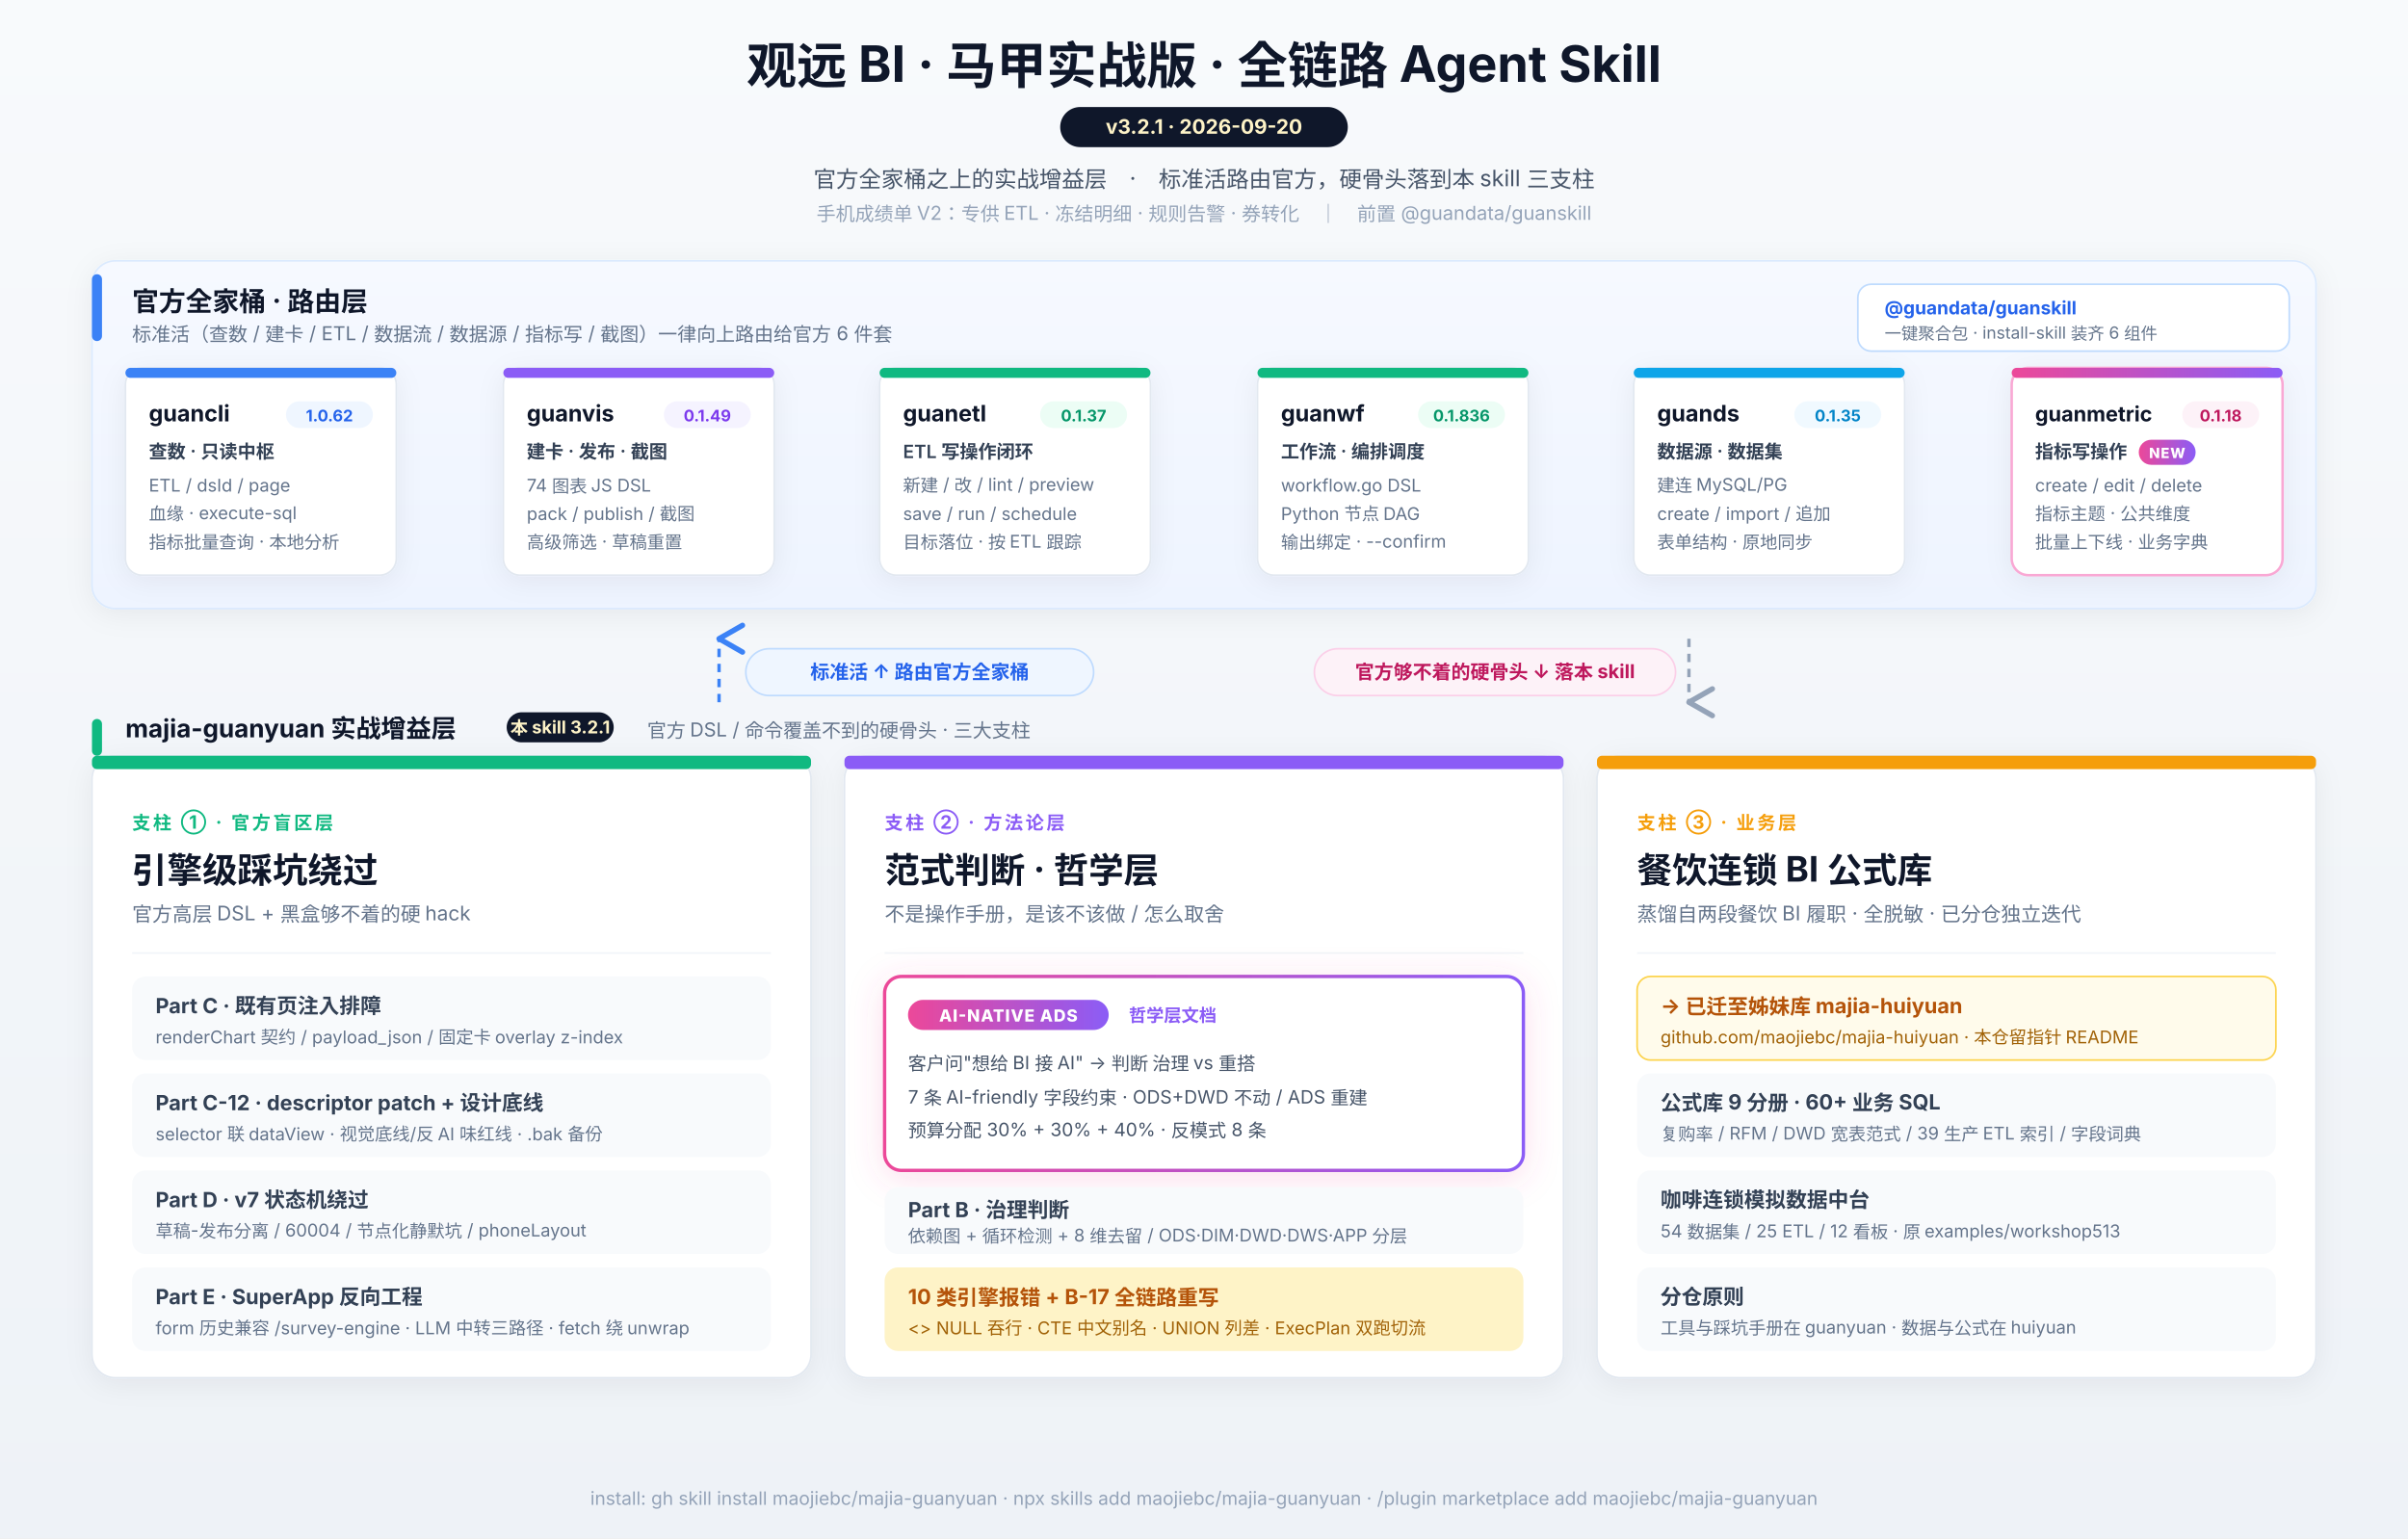
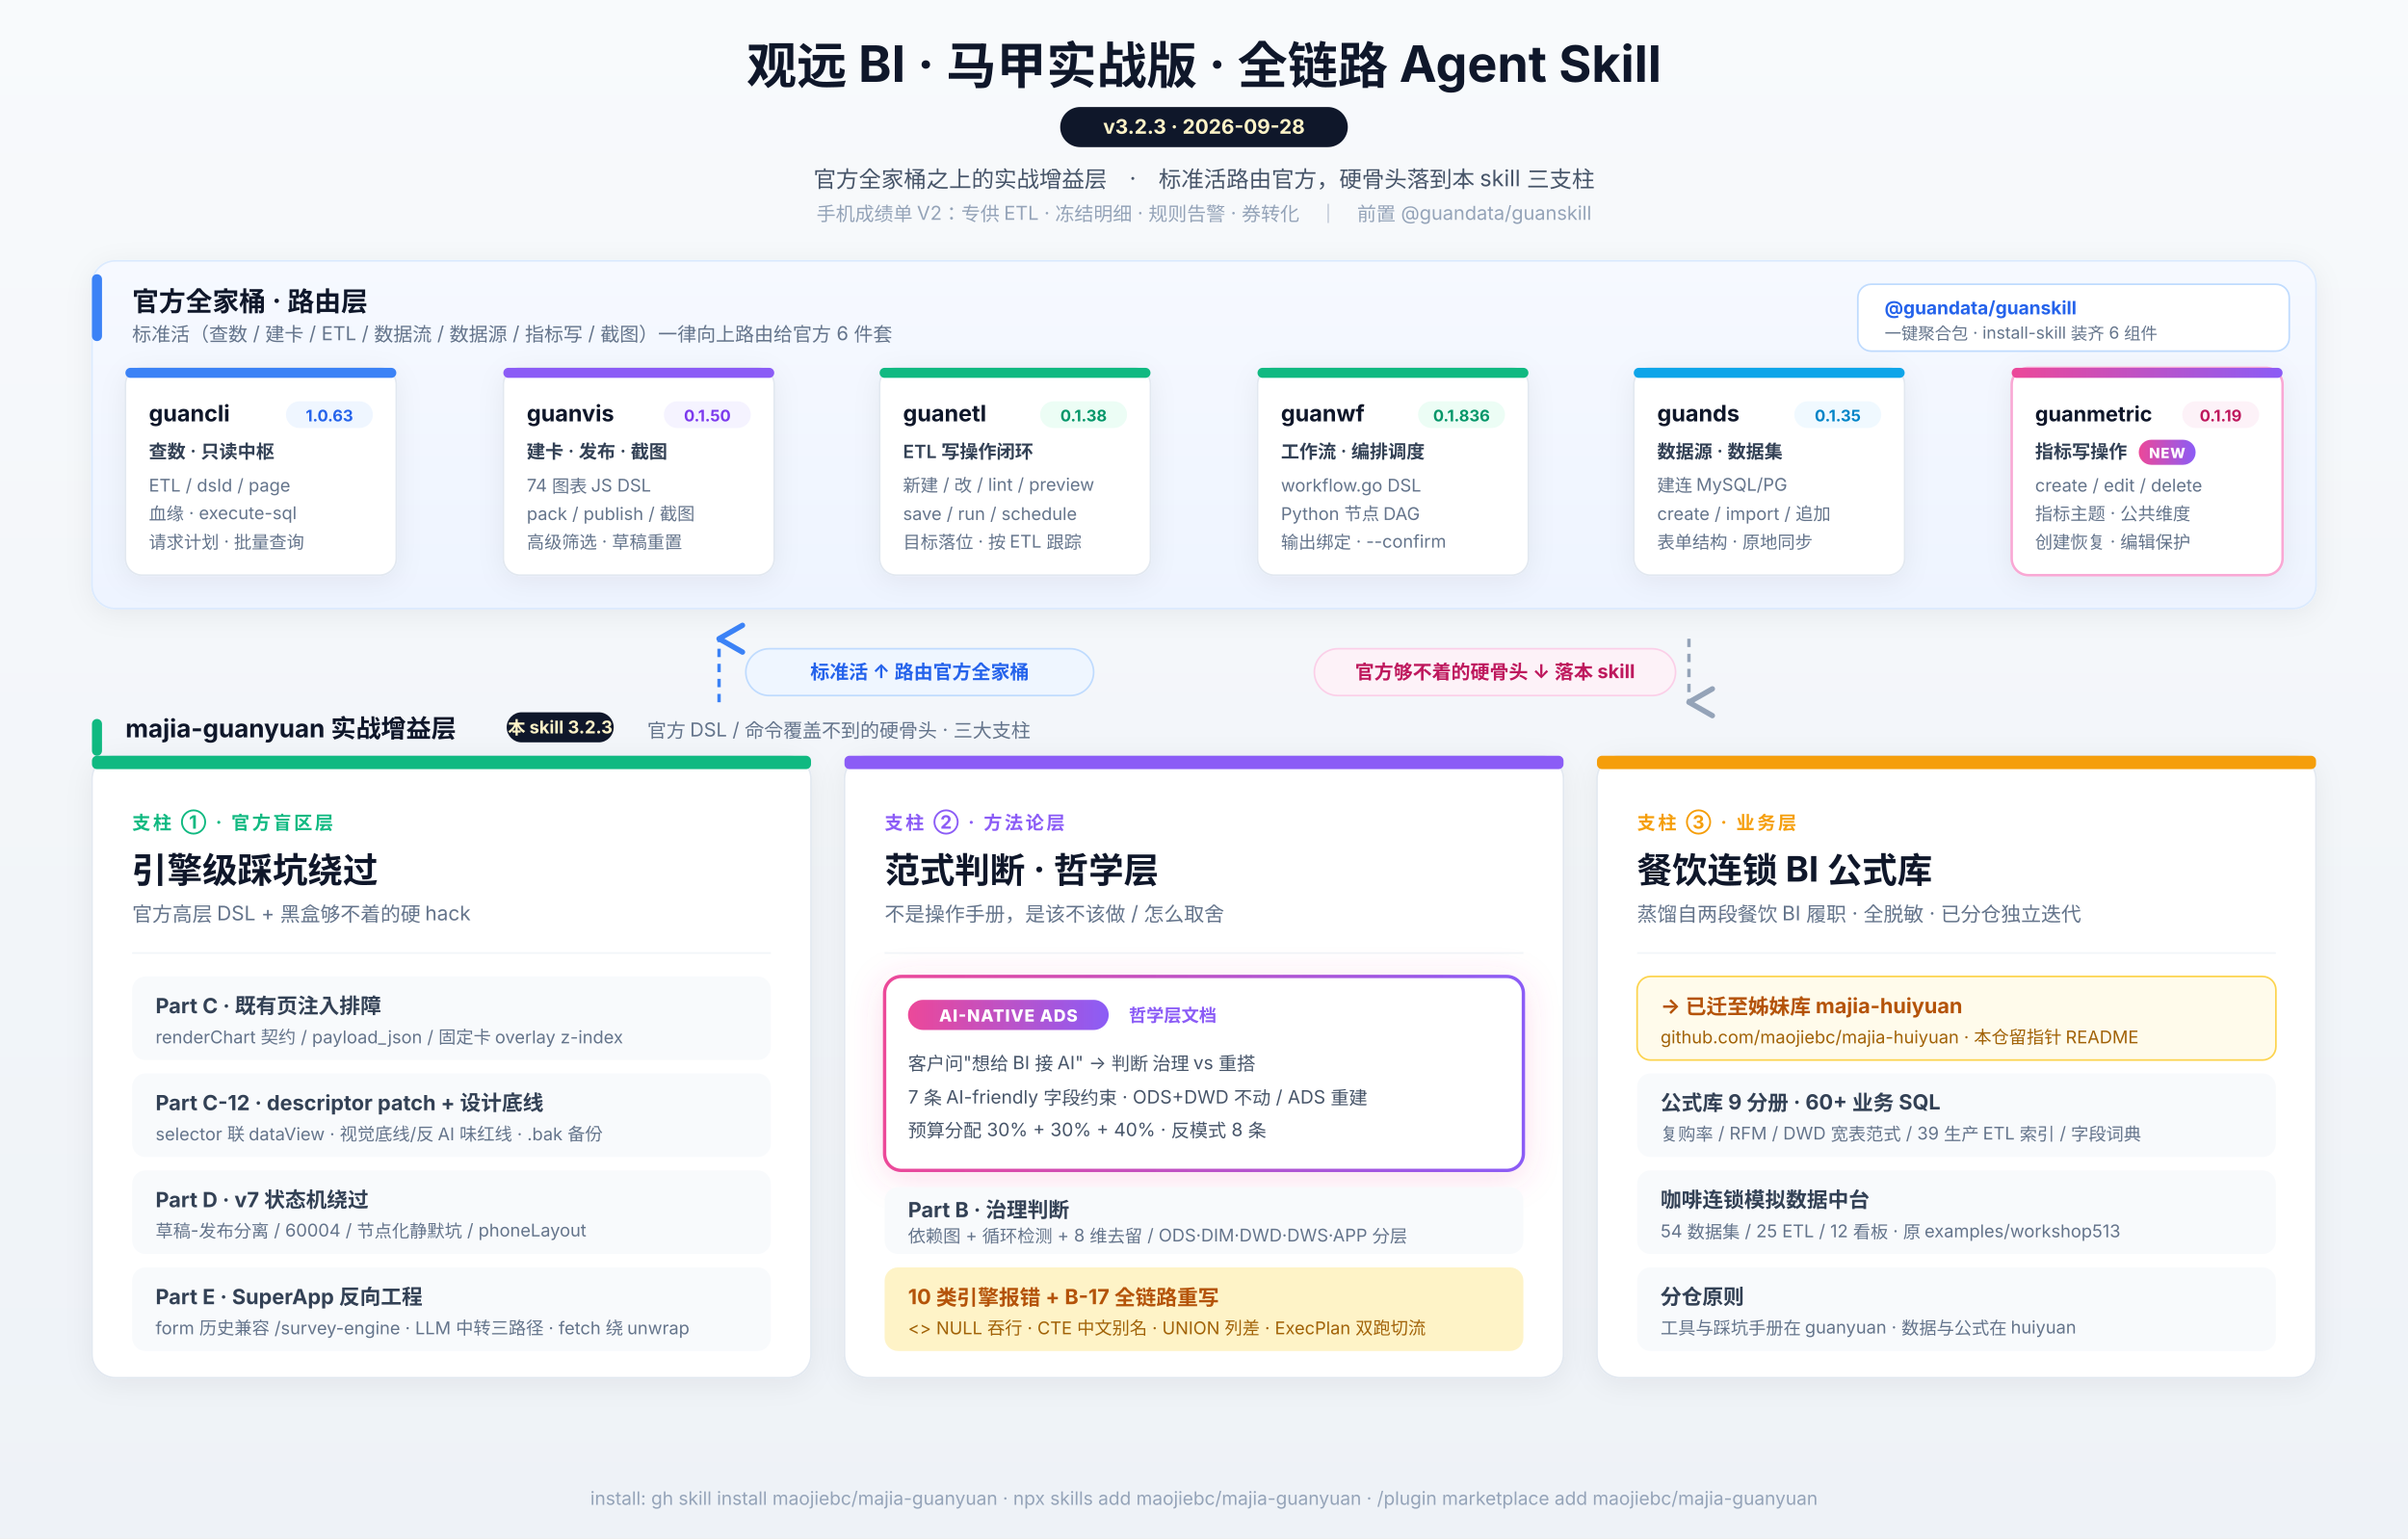
<svg xmlns="http://www.w3.org/2000/svg" viewBox="0 0 1440 920" font-family="-apple-system, 'PingFang SC', 'Segoe UI', 'Microsoft YaHei', sans-serif">
  <defs>
    <filter id="shadow" x="-20%" y="-20%" width="140%" height="140%">
      <feDropShadow dx="0" dy="3" stdDeviation="8" flood-opacity="0.06" />
    </filter>
    <filter id="newGlow" x="-20%" y="-20%" width="140%" height="140%">
      <feDropShadow dx="0" dy="4" stdDeviation="10" flood-opacity="0.18" flood-color="#ec4899" />
    </filter>
    <linearGradient id="bg" x1="0" y1="0" x2="0" y2="1">
      <stop offset="0%" stop-color="#f8fafc" />
      <stop offset="100%" stop-color="#eef2f7" />
    </linearGradient>
    <linearGradient id="newBadge" x1="0" y1="0" x2="1" y2="0">
      <stop offset="0%" stop-color="#ec4899" />
      <stop offset="100%" stop-color="#8b5cf6" />
    </linearGradient>
    <linearGradient id="officialBand" x1="0" y1="0" x2="0" y2="1">
      <stop offset="0%" stop-color="#f6f9ff" />
      <stop offset="100%" stop-color="#eef4ff" />
    </linearGradient>
    <marker id="arrowDown" markerWidth="10" markerHeight="10" refX="5" refY="8" orient="auto">
      <path d="M1 1 L5 8 L9 1" fill="none" stroke="#94a3b8" stroke-width="1.6" stroke-linecap="round" stroke-linejoin="round" />
    </marker>
    <marker id="arrowUp" markerWidth="10" markerHeight="10" refX="5" refY="2" orient="auto">
      <path d="M1 9 L5 2 L9 9" fill="none" stroke="#3b82f6" stroke-width="1.6" stroke-linecap="round" stroke-linejoin="round" />
    </marker>
  </defs>
  <rect width="1440" height="920" fill="url(#bg)" />
  <text x="720" y="50" text-anchor="middle" font-size="30" font-weight="700" fill="#0f172a">观远 BI · 马甲实战版 · 全链路 Agent Skill</text>
  <g transform="translate(720, 64)">
    <rect x="-86" y="0" width="172" height="24" rx="12" fill="#0f172a" />
-     <text x="0" y="16" text-anchor="middle" font-size="12" font-weight="700" fill="#fef3c7">v3.2.1  ·  2026-09-20</text>
+     <text x="0" y="16" text-anchor="middle" font-size="12" font-weight="700" fill="#fef3c7">v3.2.3  ·  2026-09-28</text>
  </g>
  <text x="720" y="112" text-anchor="middle" font-size="13.5" fill="#475569">官方全家桶之上的实战增益层　·　标准活路由官方，硬骨头落到本 skill 三支柱</text>
  <text x="720" y="132" text-anchor="middle" font-size="11.5" fill="#94a3b8">手机成绩单 V2：专供 ETL · 冻结明细 · 规则告警 · 券转化　｜　前置 @guandata/guanskill</text>
  <g transform="translate(55, 156)">
    <rect width="1330" height="208" rx="14" fill="url(#officialBand)" stroke="#dbeafe" filter="url(#shadow)" />
    <g transform="translate(0, 8)">
      <rect width="6" height="40" rx="3" fill="#3b82f6" />
      <text x="24" y="22" font-size="16" font-weight="700" fill="#0f172a">官方全家桶 · 路由层</text>
      <text x="24" y="40" font-size="11.5" fill="#64748b">标准活（查数 / 建卡 / ETL / 数据流 / 数据源 / 指标写 / 截图）一律向上路由给官方 6 件套</text>
    </g>
    <g transform="translate(1056, 14)">
      <rect width="258" height="40" rx="8" fill="#ffffff" stroke="#bfdbfe" />
      <text x="16" y="18" font-size="11" font-weight="700" fill="#2563eb">@guandata/guanskill</text>
      <text x="16" y="33" font-size="10" fill="#64748b">一键聚合包 · install-skill 装齐 6 组件</text>
    </g>
    <g transform="translate(20, 64)">
      <rect width="162" height="124" rx="10" fill="#ffffff" stroke="#e2e8f0" filter="url(#shadow)" />
      <rect width="162" height="6" rx="3" fill="#3b82f6" />
      <text x="14" y="32" font-size="13.5" font-weight="700" fill="#0f172a">guancli</text>
      <g transform="translate(96, 20)">
        <rect width="52" height="16" rx="8" fill="#eff6ff" />
-         <text x="26" y="12" text-anchor="middle" font-size="9.5" font-weight="700" fill="#2563eb">1.0.62</text>
+         <text x="26" y="12" text-anchor="middle" font-size="9.5" font-weight="700" fill="#2563eb">1.0.63</text>
      </g>
      <text x="14" y="54" font-size="11" font-weight="600" fill="#334155">查数 · 只读中枢</text>
      <text x="14" y="74" font-size="10.5" fill="#64748b">ETL / dsId / page</text>
      <text x="14" y="91" font-size="10.5" fill="#64748b">血缘 · execute-sql</text>
-       <text x="14" y="108" font-size="10.5" fill="#64748b">指标批量查询 · 本地分析</text>
+       <text x="14" y="108" font-size="10.5" fill="#64748b">请求计划 · 批量查询</text>
    </g>
    <g transform="translate(246, 64)">
      <rect width="162" height="124" rx="10" fill="#ffffff" stroke="#e2e8f0" filter="url(#shadow)" />
      <rect width="162" height="6" rx="3" fill="#8b5cf6" />
      <text x="14" y="32" font-size="13.5" font-weight="700" fill="#0f172a">guanvis</text>
      <g transform="translate(96, 20)">
        <rect width="52" height="16" rx="8" fill="#f5f3ff" />
-         <text x="26" y="12" text-anchor="middle" font-size="9.5" font-weight="700" fill="#7c3aed">0.1.49</text>
+         <text x="26" y="12" text-anchor="middle" font-size="9.5" font-weight="700" fill="#7c3aed">0.1.50</text>
      </g>
      <text x="14" y="54" font-size="11" font-weight="600" fill="#334155">建卡 · 发布 · 截图</text>
      <text x="14" y="74" font-size="10.5" fill="#64748b">74 图表 JS DSL</text>
      <text x="14" y="91" font-size="10.5" fill="#64748b">pack / publish / 截图</text>
      <text x="14" y="108" font-size="10.5" fill="#64748b">高级筛选 · 草稿重置</text>
    </g>
    <g transform="translate(471, 64)">
      <rect width="162" height="124" rx="10" fill="#ffffff" stroke="#e2e8f0" filter="url(#shadow)" />
      <rect width="162" height="6" rx="3" fill="#10b981" />
      <text x="14" y="32" font-size="13.5" font-weight="700" fill="#0f172a">guanetl</text>
      <g transform="translate(96, 20)">
        <rect width="52" height="16" rx="8" fill="#ecfdf5" />
-         <text x="26" y="12" text-anchor="middle" font-size="9.5" font-weight="700" fill="#059669">0.1.37</text>
+         <text x="26" y="12" text-anchor="middle" font-size="9.5" font-weight="700" fill="#059669">0.1.38</text>
      </g>
      <text x="14" y="54" font-size="11" font-weight="600" fill="#334155">ETL 写操作闭环</text>
      <text x="14" y="74" font-size="10.5" fill="#64748b">新建 / 改 / lint / preview</text>
      <text x="14" y="91" font-size="10.5" fill="#64748b">save / run / schedule</text>
      <text x="14" y="108" font-size="10.5" fill="#64748b">目标落位 · 按 ETL 跟踪</text>
    </g>
    <g transform="translate(697, 64)">
      <rect width="162" height="124" rx="10" fill="#ffffff" stroke="#e2e8f0" filter="url(#shadow)" />
      <rect width="162" height="6" rx="3" fill="#10b981" />
      <text x="14" y="32" font-size="13.5" font-weight="700" fill="#0f172a">guanwf</text>
      <g transform="translate(96, 20)">
        <rect width="52" height="16" rx="8" fill="#ecfdf5" />
        <text x="26" y="12" text-anchor="middle" font-size="9.5" font-weight="700" fill="#059669">0.1.836</text>
      </g>
      <text x="14" y="54" font-size="11" font-weight="600" fill="#334155">工作流 · 编排调度</text>
      <text x="14" y="74" font-size="10.5" fill="#64748b">workflow.go DSL</text>
      <text x="14" y="91" font-size="10.5" fill="#64748b">Python 节点 DAG</text>
      <text x="14" y="108" font-size="10.5" fill="#64748b">输出绑定 · --confirm</text>
    </g>
    <g transform="translate(922, 64)">
      <rect width="162" height="124" rx="10" fill="#ffffff" stroke="#e2e8f0" filter="url(#shadow)" />
      <rect width="162" height="6" rx="3" fill="#0ea5e9" />
      <text x="14" y="32" font-size="13.5" font-weight="700" fill="#0f172a">guands</text>
      <g transform="translate(96, 20)">
        <rect width="52" height="16" rx="8" fill="#f0f9ff" />
        <text x="26" y="12" text-anchor="middle" font-size="9.5" font-weight="700" fill="#0284c7">0.1.35</text>
      </g>
      <text x="14" y="54" font-size="11" font-weight="600" fill="#334155">数据源 · 数据集</text>
      <text x="14" y="74" font-size="10.5" fill="#64748b">建连 MySQL/PG</text>
      <text x="14" y="91" font-size="10.5" fill="#64748b">create / import / 追加</text>
      <text x="14" y="108" font-size="10.5" fill="#64748b">表单结构 · 原地同步</text>
    </g>
    <g transform="translate(1148, 64)">
      <rect width="162" height="124" rx="10" fill="#ffffff" stroke="#f9a8d4" stroke-width="1.5" filter="url(#shadow)" />
      <rect width="162" height="6" rx="3" fill="url(#newBadge)" />
      <text x="14" y="32" font-size="12.5" font-weight="700" fill="#0f172a">guanmetric</text>
      <g transform="translate(102, 20)">
        <rect width="46" height="16" rx="8" fill="#fdf2f8" />
-         <text x="23" y="12" text-anchor="middle" font-size="9.5" font-weight="700" fill="#be185d">0.1.18</text>
+         <text x="23" y="12" text-anchor="middle" font-size="9.5" font-weight="700" fill="#be185d">0.1.19</text>
      </g>
      <text x="14" y="54" font-size="11" font-weight="600" fill="#334155">指标写操作</text>
      <g transform="translate(76, 43)">
        <rect width="34" height="15" rx="7.5" fill="url(#newBadge)" />
        <text x="17" y="11" text-anchor="middle" font-size="8.5" font-weight="800" fill="#ffffff" letter-spacing="0.5">NEW</text>
      </g>
      <text x="14" y="74" font-size="10.5" fill="#64748b">create / edit / delete</text>
      <text x="14" y="91" font-size="10.5" fill="#64748b">指标主题 · 公共维度</text>
-       <text x="14" y="108" font-size="10.5" fill="#64748b">批量上下线 · 业务字典</text>
+       <text x="14" y="108" font-size="10.5" fill="#64748b">创建恢复 · 编辑保护</text>
    </g>
  </g>
  <g transform="translate(0, 376)">
    <line x1="430" y1="44" x2="430" y2="6" stroke="#3b82f6" stroke-width="2" stroke-dasharray="5 4" marker-end="url(#arrowUp)" />
    <g transform="translate(446, 12)">
      <rect width="208" height="28" rx="14" fill="#eff6ff" stroke="#bfdbfe" />
      <text x="104" y="18" text-anchor="middle" font-size="11.5" font-weight="700" fill="#2563eb">标准活 ↑ 路由官方全家桶</text>
    </g>
    <line x1="1010" y1="6" x2="1010" y2="44" stroke="#94a3b8" stroke-width="2" stroke-dasharray="5 4" marker-end="url(#arrowDown)" />
    <g transform="translate(786, 12)">
      <rect width="216" height="28" rx="14" fill="#fdf2f8" stroke="#fbcfe8" />
      <text x="108" y="18" text-anchor="middle" font-size="11.5" font-weight="700" fill="#be185d">官方够不着的硬骨头 ↓ 落本 skill</text>
    </g>
  </g>
  <g transform="translate(55, 430)">
    <rect width="6" height="22" rx="3" fill="#10b981" />
    <text x="20" y="11" font-size="15" font-weight="700" fill="#0f172a">majia-guanyuan 实战增益层</text>
    <g transform="translate(248, -4)">
      <rect width="64" height="18" rx="9" fill="#0f172a" />
-       <text x="32" y="13" text-anchor="middle" font-size="10.5" font-weight="700" fill="#fef3c7">本 skill 3.2.1</text>
+       <text x="32" y="13" text-anchor="middle" font-size="10.5" font-weight="700" fill="#fef3c7">本 skill 3.2.3</text>
    </g>
    <text x="332" y="11" font-size="11.5" fill="#64748b">官方 DSL / 命令覆盖不到的硬骨头 · 三大支柱</text>
  </g>
  <g transform="translate(55, 452)">
    <rect width="430" height="372" rx="14" fill="#ffffff" stroke="#e2e8f0" filter="url(#shadow)" />
    <rect width="430" height="8" rx="3" fill="#10b981" />
    <text x="24" y="44" font-size="11" fill="#10b981" font-weight="700" letter-spacing="1.5">支柱 ① · 官方盲区层</text>
    <text x="24" y="76" font-size="21" font-weight="700" fill="#0f172a">引擎级踩坑绕过</text>
    <text x="24" y="99" font-size="12" fill="#64748b">官方高层 DSL + 黑盒够不着的硬 hack</text>
    <line x1="24" y1="118" x2="406" y2="118" stroke="#f1f5f9" />
    <g transform="translate(24, 132)">
      <rect width="382" height="50" rx="8" fill="#f8fafc" />
      <text x="14" y="22" font-size="12.5" font-weight="700" fill="#334155">Part C · 既有页注入排障</text>
      <text x="14" y="40" font-size="10.5" fill="#64748b">renderChart 契约 / payload_json / 固定卡 overlay z-index</text>
    </g>
    <g transform="translate(24, 190)">
      <rect width="382" height="50" rx="8" fill="#f8fafc" />
      <text x="14" y="22" font-size="12.5" font-weight="700" fill="#334155">Part C-12 · descriptor patch + 设计底线</text>
      <text x="14" y="40" font-size="10.5" fill="#64748b">selector 联 dataView · 视觉底线/反 AI 味红线 · .bak 备份</text>
    </g>
    <g transform="translate(24, 248)">
      <rect width="382" height="50" rx="8" fill="#f8fafc" />
      <text x="14" y="22" font-size="12.5" font-weight="700" fill="#334155">Part D · v7 状态机绕过</text>
      <text x="14" y="40" font-size="10.5" fill="#64748b">草稿-发布分离 / 60004 / 节点化静默坑 / phoneLayout</text>
    </g>
    <g transform="translate(24, 306)">
      <rect width="382" height="50" rx="8" fill="#f8fafc" />
      <text x="14" y="22" font-size="12.5" font-weight="700" fill="#334155">Part E · SuperApp 反向工程</text>
      <text x="14" y="40" font-size="10.5" fill="#64748b">form 历史兼容 /survey-engine · LLM 中转三路径 · fetch 绕 unwrap</text>
    </g>
  </g>
  <g transform="translate(505, 452)">
    <rect width="430" height="372" rx="14" fill="#ffffff" stroke="#e2e8f0" filter="url(#shadow)" />
    <rect width="430" height="8" rx="3" fill="#8b5cf6" />
    <text x="24" y="44" font-size="11" fill="#8b5cf6" font-weight="700" letter-spacing="1.5">支柱 ② · 方法论层</text>
    <text x="24" y="76" font-size="21" font-weight="700" fill="#0f172a">范式判断 · 哲学层</text>
    <text x="24" y="99" font-size="12" fill="#64748b">不是操作手册，是该不该做 / 怎么取舍</text>
    <line x1="24" y1="118" x2="406" y2="118" stroke="#f1f5f9" />
    <g transform="translate(24, 132)" filter="url(#newGlow)">
      <rect width="382" height="116" rx="10" fill="#ffffff" stroke="url(#newBadge)" stroke-width="2" />
      <g transform="translate(14, 14)">
        <rect width="120" height="18" rx="9" fill="url(#newBadge)" />
        <text x="60" y="13" text-anchor="middle" font-size="10" font-weight="800" fill="#ffffff" letter-spacing="0.5">AI-NATIVE ADS</text>
      </g>
      <text x="146" y="27" font-size="10.5" fill="#8b5cf6" font-weight="600">哲学层文档</text>
      <text x="14" y="56" font-size="11" fill="#475569">客户问"想给 BI 接 AI" → 判断 治理 vs 重搭</text>
      <text x="14" y="76" font-size="11" fill="#475569">7 条 AI-friendly 字段约束 · ODS+DWD 不动 / ADS 重建</text>
      <text x="14" y="96" font-size="11" fill="#475569">预算分配 30% + 30% + 40% · 反模式 8 条</text>
    </g>
    <g transform="translate(24, 258)">
      <rect width="382" height="40" rx="8" fill="#f8fafc" />
      <text x="14" y="18" font-size="12.5" font-weight="700" fill="#334155">Part B · 治理判断</text>
      <text x="14" y="33" font-size="10.5" fill="#64748b">依赖图 + 循环检测 + 8 维去留 / ODS·DIM·DWD·DWS·APP 分层</text>
    </g>
    <g transform="translate(24, 306)">
      <rect width="382" height="50" rx="8" fill="#fef3c7" />
      <text x="14" y="22" font-size="12.5" font-weight="700" fill="#b45309">10 类引擎报错 + B-17 全链路重写</text>
      <text x="14" y="40" font-size="10.5" fill="#a16207">&lt;&gt; NULL 吞行 · CTE 中文别名 · UNION 列差 · ExecPlan 双跑切流</text>
    </g>
  </g>
  <g transform="translate(955, 452)">
    <rect width="430" height="372" rx="14" fill="#ffffff" stroke="#e2e8f0" filter="url(#shadow)" />
    <rect width="430" height="8" rx="3" fill="#f59e0b" />
    <text x="24" y="44" font-size="11" fill="#f59e0b" font-weight="700" letter-spacing="1.5">支柱 ③ · 业务层</text>
    <text x="24" y="76" font-size="21" font-weight="700" fill="#0f172a">餐饮连锁 BI 公式库</text>
    <text x="24" y="99" font-size="12" fill="#64748b">蒸馏自两段餐饮 BI 履职 · 全脱敏 · 已分仓独立迭代</text>
    <line x1="24" y1="118" x2="406" y2="118" stroke="#f1f5f9" />
    <g transform="translate(24, 132)">
      <rect width="382" height="50" rx="8" fill="#fffbeb" stroke="#fcd34d" />
      <text x="14" y="22" font-size="12.5" font-weight="700" fill="#b45309">→ 已迁至姊妹库 majia-huiyuan</text>
      <text x="14" y="40" font-size="10.5" fill="#a16207">github.com/maojiebc/majia-huiyuan · 本仓留指针 README</text>
    </g>
    <g transform="translate(24, 190)">
      <rect width="382" height="50" rx="8" fill="#f8fafc" />
      <text x="14" y="22" font-size="12.5" font-weight="700" fill="#334155">公式库 9 分册 · 60+ 业务 SQL</text>
      <text x="14" y="40" font-size="10.5" fill="#64748b">复购率 / RFM / DWD 宽表范式 / 39 生产 ETL 索引 / 字段词典</text>
    </g>
    <g transform="translate(24, 248)">
      <rect width="382" height="50" rx="8" fill="#f8fafc" />
      <text x="14" y="22" font-size="12.5" font-weight="700" fill="#334155">咖啡连锁模拟数据中台</text>
      <text x="14" y="40" font-size="10.5" fill="#64748b">54 数据集 / 25 ETL / 12 看板 · 原 examples/workshop513</text>
    </g>
    <g transform="translate(24, 306)">
      <rect width="382" height="50" rx="8" fill="#f8fafc" />
      <text x="14" y="22" font-size="12.5" font-weight="700" fill="#334155">分仓原则</text>
      <text x="14" y="40" font-size="10.5" fill="#64748b">工具与踩坑手册在 guanyuan · 数据与公式在 huiyuan</text>
    </g>
  </g>
  <text x="720" y="900" text-anchor="middle" font-size="11" fill="#94a3b8">install: gh skill install maojiebc/majia-guanyuan · npx skills add maojiebc/majia-guanyuan · /plugin marketplace add maojiebc/majia-guanyuan</text>
</svg>
